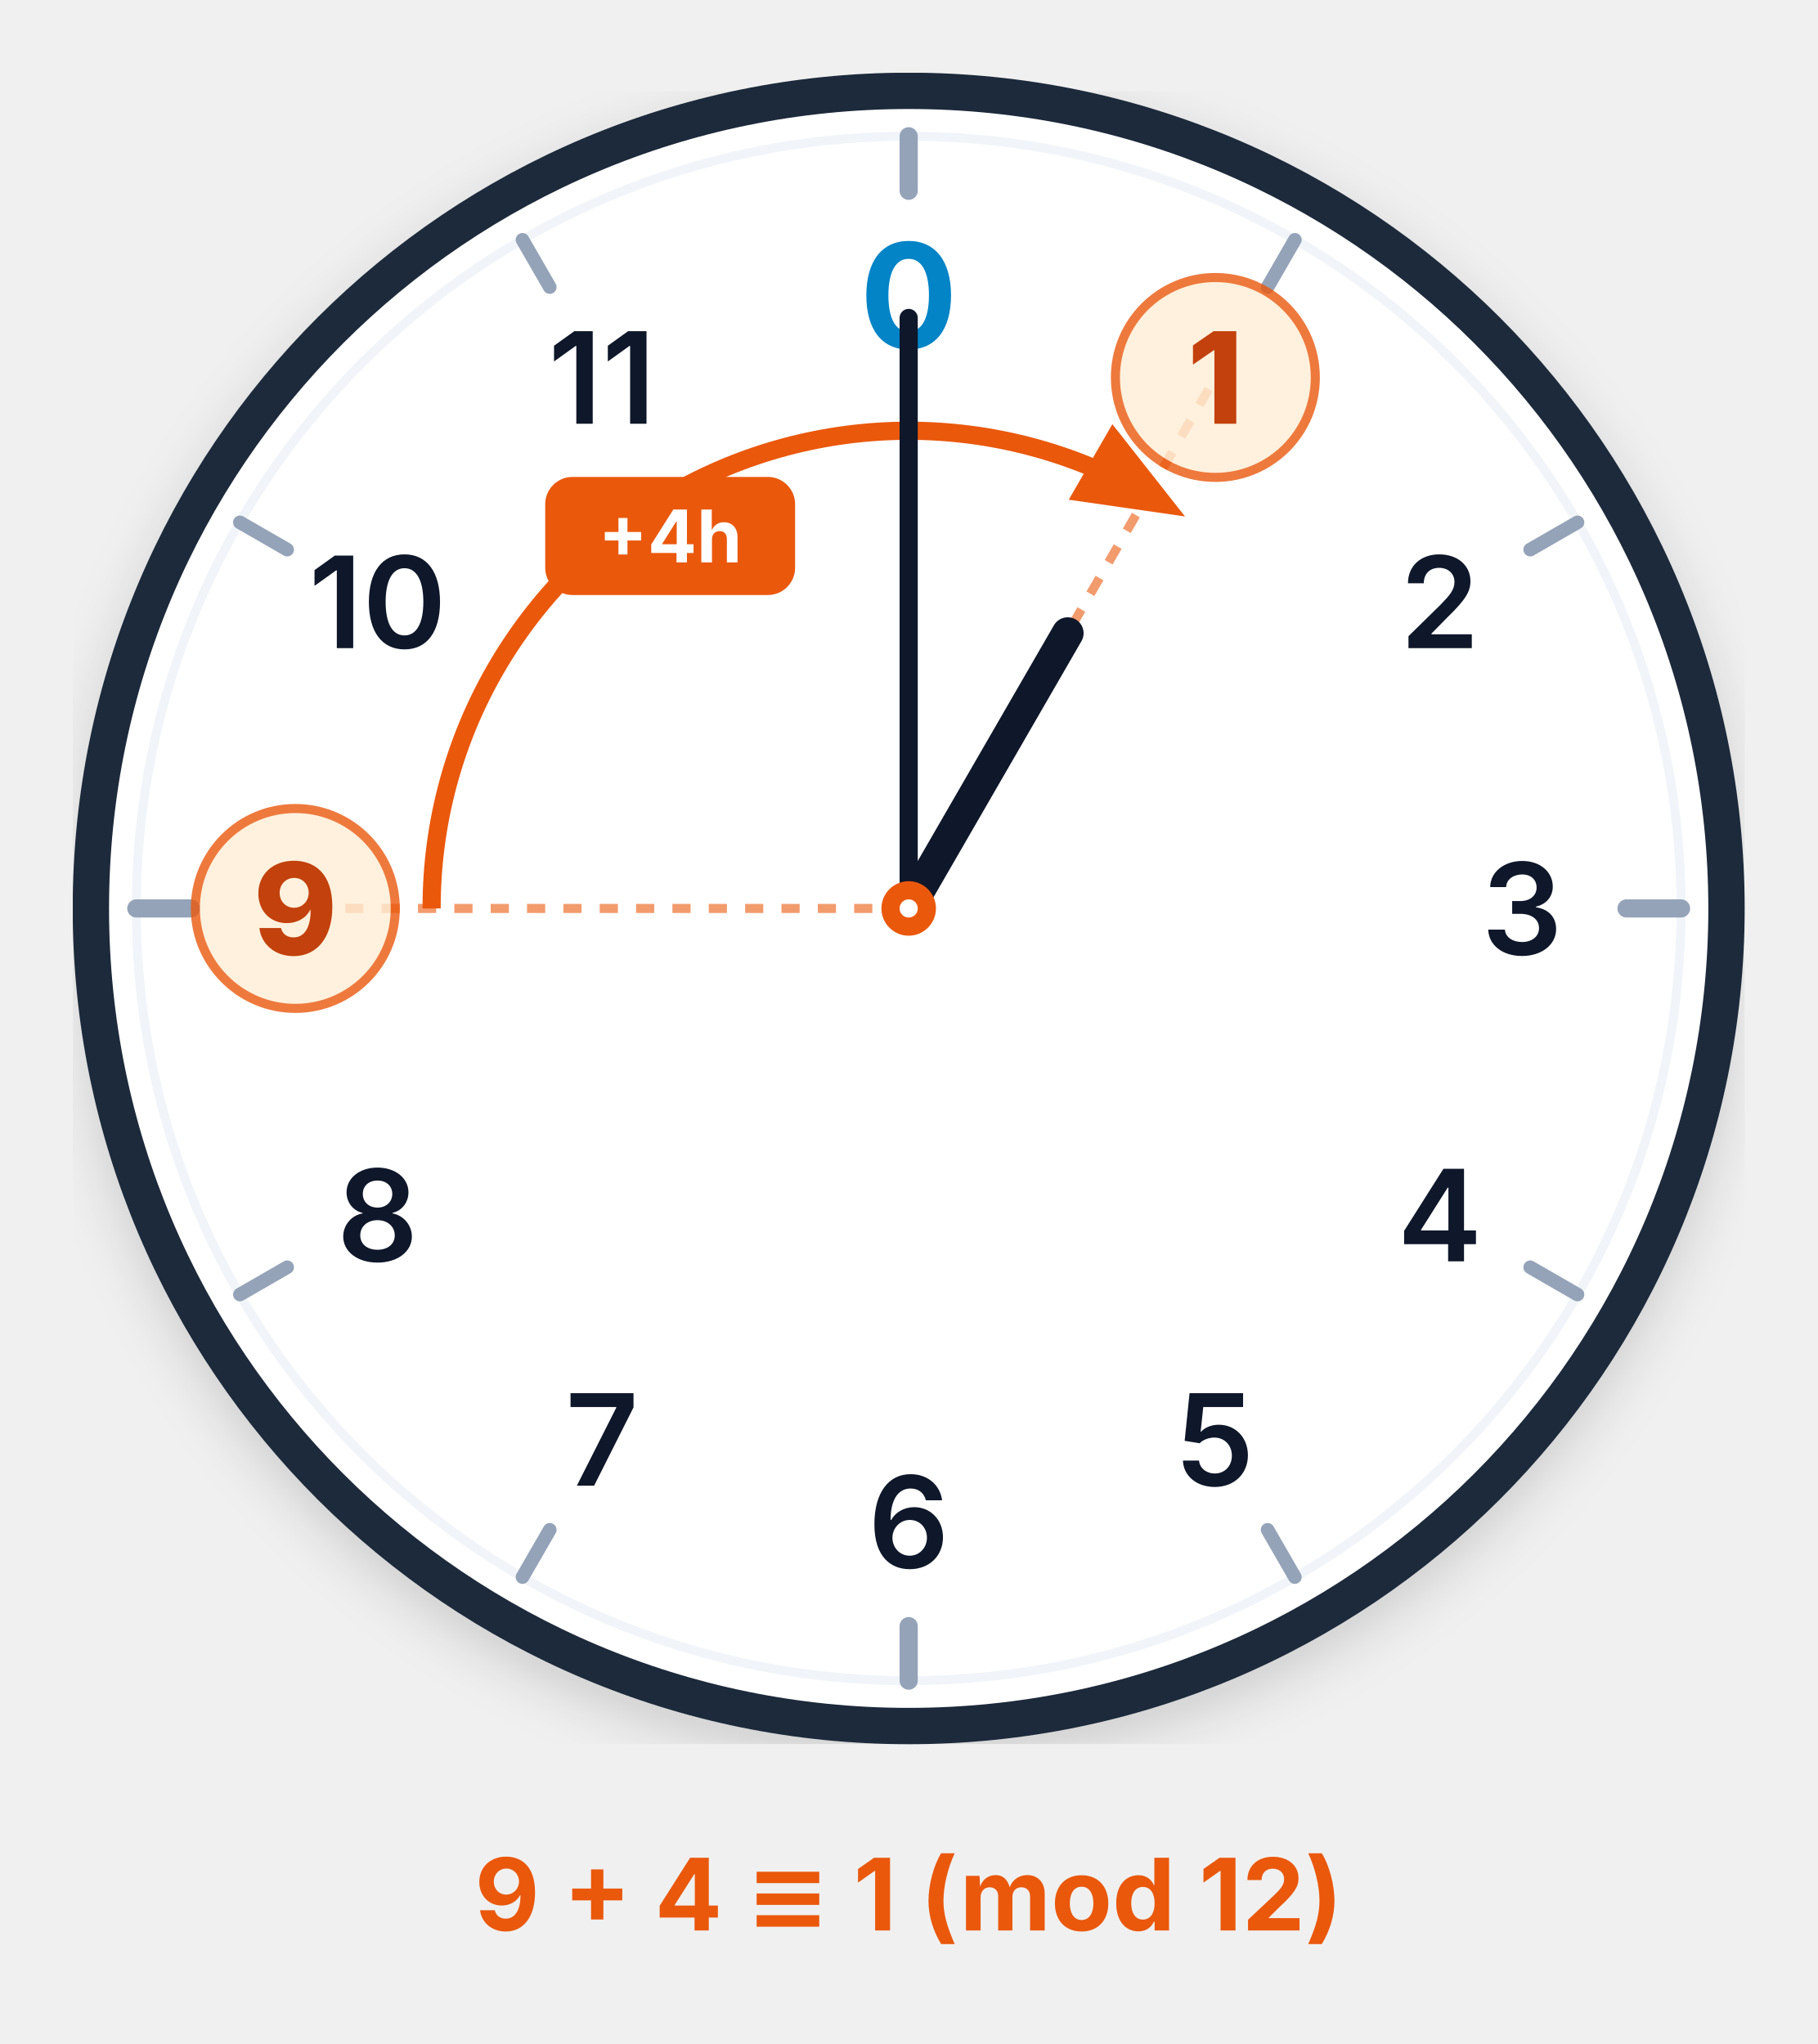
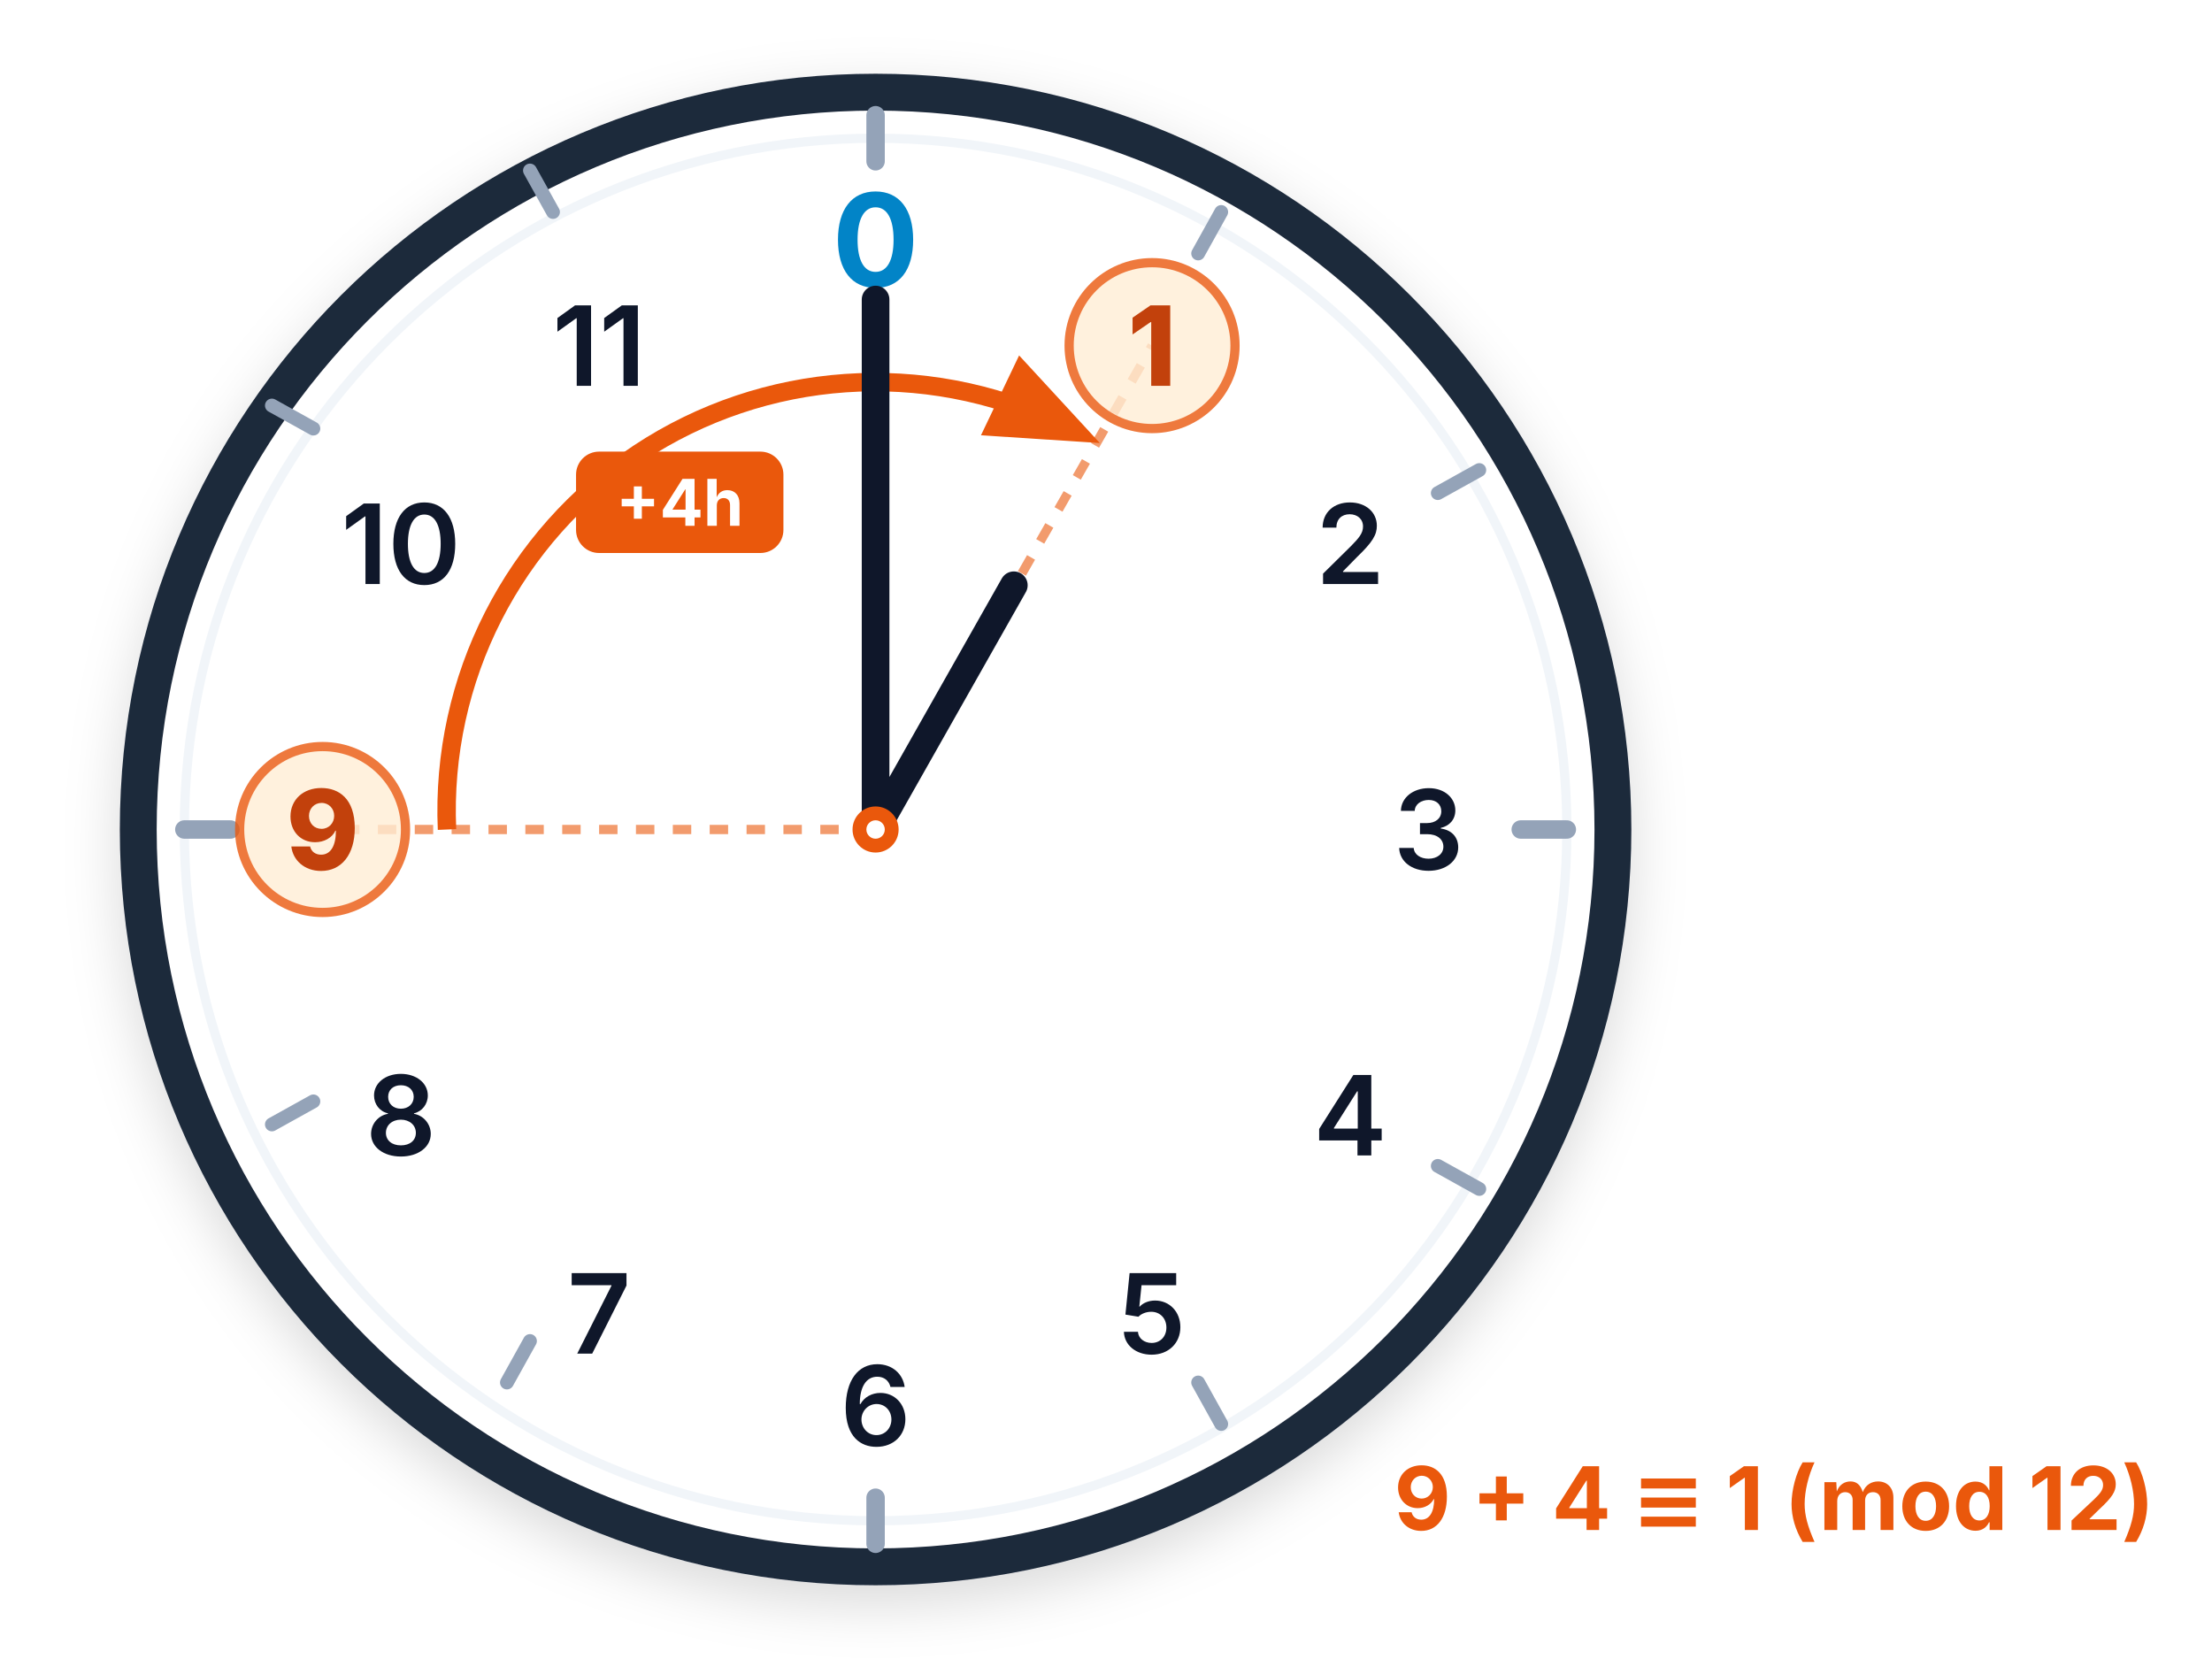
- <svg xmlns="http://www.w3.org/2000/svg" version="1.1" viewBox="0 0 400 450">
+ <svg xmlns="http://www.w3.org/2000/svg" viewBox="0 0 480 360" width="100%" height="100%">
  <defs>
-     <filter id="a" x="-.011" y="-.011" width="1.022" height="1.022">
-       <feDropShadow dx="0" dy="4" flood-opacity=".15" stdDeviation="6" />
+     <filter id="a" x="-20%" y="-20%" width="140%" height="140%">
+       <feDropShadow dx="0" dy="4" stdDeviation="6" flood-color="#000" flood-opacity=".15" />
    </filter>
-     <marker id="b" markerHeight="6" markerWidth="6" orient="auto-start-reverse" refX="6" refY="5" viewBox="0 0 10 10">
-       <path d="m0 1 10 4-10 4z" fill="#ea580c" />
+     <marker id="b" viewBox="0 0 10 10" refX="6" refY="5" markerWidth="6" markerHeight="6" orient="auto-start-reverse">
+       <path d="M0 1l10 4L0 9z" fill="#ea580c" />
    </marker>
  </defs>
-   <circle cx="200" cy="200" r="180" fill="#fff" filter="url(#a)" stroke="#1e293b" stroke-width="8" />
-   <circle cx="200" cy="200" r="170" fill="none" stroke="#f1f5f9" stroke-width="2" />
-   <g stroke="#94a3b8" stroke-linecap="round">
-     <g stroke-width="4">
-       <line x1="200" x2="200" y1="30" y2="42" />
-       <line x1="200" x2="200" y1="370" y2="358" />
-       <line x1="370" x2="358" y1="200" y2="200" />
-       <line x1="30" x2="42" y1="200" y2="200" />
+   <rect width="480" height="360" fill="#fff" />
+   <g transform="translate(-10 0)">
+     <circle cx="200" cy="180" r="160" fill="#fff" stroke="#1e293b" stroke-width="8" filter="url(#a)" />
+     <circle cx="200" cy="180" r="150" fill="none" stroke="#f1f5f9" stroke-width="2" />
+     <g stroke="#94a3b8" stroke-linecap="round">
+       <path d="M200 25v10m0 300v-10M350 180h-10M50 180h10" stroke-width="4" />
+       <path d="m275 46-5 9m61 47-9 5m9 151-9-5m-47 56-5-9m-150 0 5-9m-56-47 9-5m-9-151 9 5m47-56 5 9" stroke-width="3" />
    </g>
-     <g stroke-width="3">
-       <line x1="285" x2="279" y1="52.8" y2="63.2" />
-       <line x1="347.2" x2="336.8" y1="115" y2="121" />
-       <line x1="347.2" x2="336.8" y1="285" y2="279" />
-       <line x1="285" x2="279" y1="347.2" y2="336.8" />
-       <line x1="115" x2="121" y1="347.2" y2="336.8" />
-       <line x1="52.8" x2="63.2" y1="285" y2="279" />
-       <line x1="52.8" x2="63.2" y1="115" y2="121" />
-       <line x1="115" x2="121" y1="52.8" y2="63.2" />
+     <path d="M200 180L80 180m120 0l60-105" stroke="#ea580c" stroke-width="2" stroke-dasharray="4 4" opacity=".6" />
+     <path d="M107 180a93 93 0 0 1 133-88" fill="none" stroke="#ea580c" stroke-width="4" marker-end="url(#b)" />
+     <circle cx="80" cy="180" r="18" fill="#ffedd5" stroke="#ea580c" stroke-width="2" opacity=".8" />
+     <circle cx="260" cy="75" r="18" fill="#ffedd5" stroke="#ea580c" stroke-width="2" opacity=".8" />
+     <g font-family="system-ui,-apple-system,sans-serif" font-weight="600" font-size="24" text-anchor="middle" dominant-baseline="central" fill="#0f172a">
+       <text x="200" y="52" font-size="28" font-weight="700" fill="#0284c7">0</text>
+       <text x="260" y="75" fill="#c2410c" font-weight="800">1</text>
+       <text x="303" y="118">2</text>
+       <text x="320" y="180">3</text>
+       <text x="303" y="242">4</text>
+       <text x="260" y="285">5</text>
+       <text x="200" y="305">6</text>
+       <text x="140" y="285">7</text>
+       <text x="97" y="242">8</text>
+       <text x="80" y="180" fill="#c2410c" font-weight="800">9</text>
+       <text x="97" y="118">10</text>
+       <text x="140" y="75">11</text>
    </g>
+     <rect x="135" y="98" width="45" height="22" rx="5" fill="#ea580c" />
+     <text x="157.5" y="109" font-family="system-ui,-apple-system,sans-serif" font-size="14" font-weight="700" fill="#fff" text-anchor="middle" dominant-baseline="central">+4h</text>
+     <path d="m200 180 30-53m-30 53V65" stroke="#0f172a" stroke-linecap="round" stroke-width="6" />
+     <path d="M200 180V65" stroke="#0f172a" stroke-linecap="round" stroke-width="4" />
+     <circle cx="200" cy="180" r="5" fill="#ea580c" />
+     <circle cx="200" cy="180" r="2" fill="#fff" />
  </g>
-   <g stroke="#ea580c">
-     <line x1="200" x2="65" y1="200" y2="200" opacity=".6" stroke-dasharray="4 4" stroke-width="2" />
-     <line x1="200" x2="267.5" y1="200" y2="83.1" opacity=".6" stroke-dasharray="4 4" stroke-width="2" />
-     <path d="m95 200a105 105 0 0 1 157.5-91.1" fill="none" marker-end="url(#b)" stroke-width="4" />
-     <circle cx="65" cy="200" r="22" fill="#ffedd5" opacity=".8" stroke-width="2" />
-     <circle cx="267.5" cy="83.1" r="22" fill="#ffedd5" opacity=".8" stroke-width="2" />
-   </g>
-   <g dominant-baseline="central" fill="#0f172a" font-family="system-ui, -apple-system, sans-serif" font-size="28" font-weight="600" text-anchor="middle">
-     <text x="200" y="65" fill="#0284c7" font-size="32" font-weight="700">0</text>
-     <text x="267.5" y="83.1" fill="#c2410c" font-weight="800">1</text>
-     <text x="316.9" y="132.5">2</text>
-     <text x="335" y="200">3</text>
-     <text x="316.9" y="267.5">4</text>
-     <text x="267.5" y="316.9">5</text>
-     <text x="200" y="335">6</text>
-     <text x="132.5" y="316.9">7</text>
-     <text x="83.1" y="267.5">8</text>
-     <text x="65" y="200" fill="#c2410c" font-weight="800">9</text>
-     <text x="83.1" y="132.5">10</text>
-     <text x="132.5" y="83.1">11</text>
-   </g>
-   <rect x="120" y="105" width="55" height="26" rx="6" fill="#ea580c" />
-   <text x="147.5" y="118" dominant-baseline="central" fill="#ffffff" font-family="system-ui, -apple-system, sans-serif" font-size="16" font-weight="700" text-anchor="middle">+4h</text>
-   <line x1="200" x2="235" y1="200" y2="139.4" stroke="#0f172a" stroke-linecap="round" stroke-width="7" />
-   <line x1="200" x2="200" y1="200" y2="70" stroke="#0f172a" stroke-linecap="round" stroke-width="4" />
-   <circle cx="200" cy="200" r="6" fill="#ea580c" />
-   <circle cx="200" cy="200" r="2" fill="#fff" />
-   <text x="200" y="425" fill="#ea580c" font-family="system-ui, -apple-system, sans-serif" font-size="22" font-weight="700" text-anchor="middle">9 + 4 ≡ 1 (mod 12) </text>
+   <text x="385" y="332" font-family="system-ui,-apple-system,sans-serif" font-size="19" font-weight="700" fill="#ea580c" text-anchor="middle">9 + 4 ≡ 1 (mod 12)</text>
</svg>
